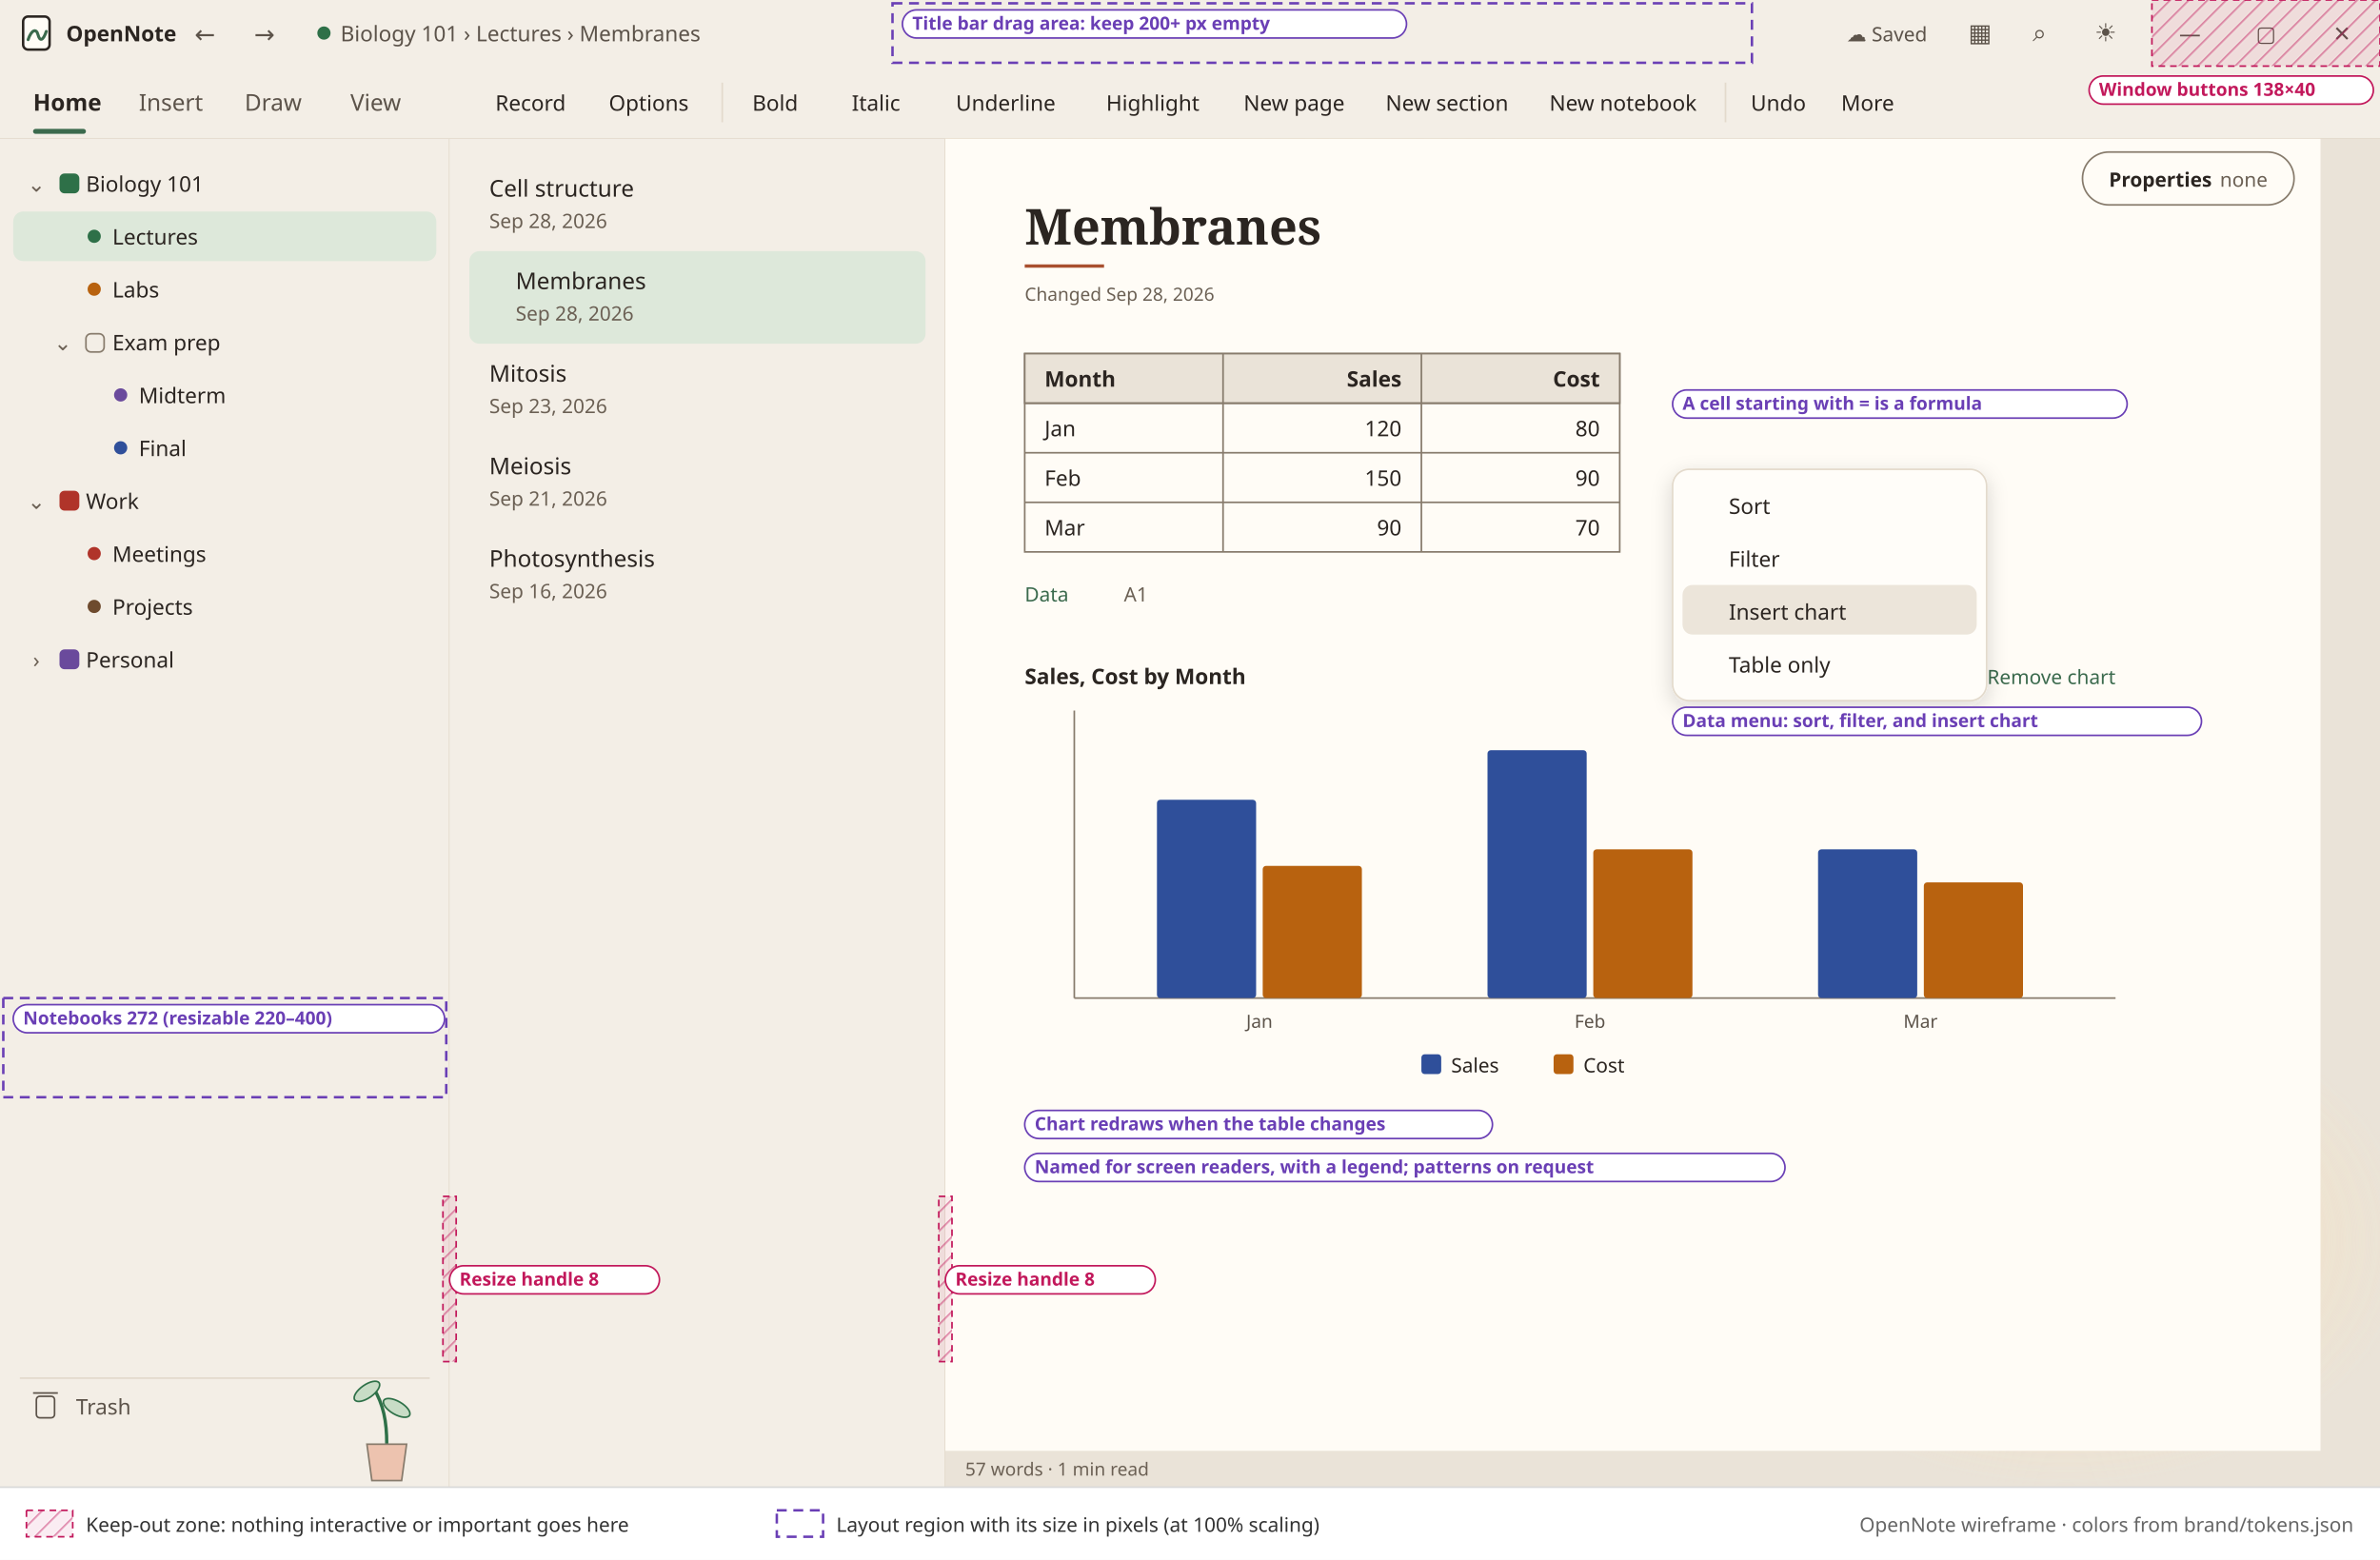
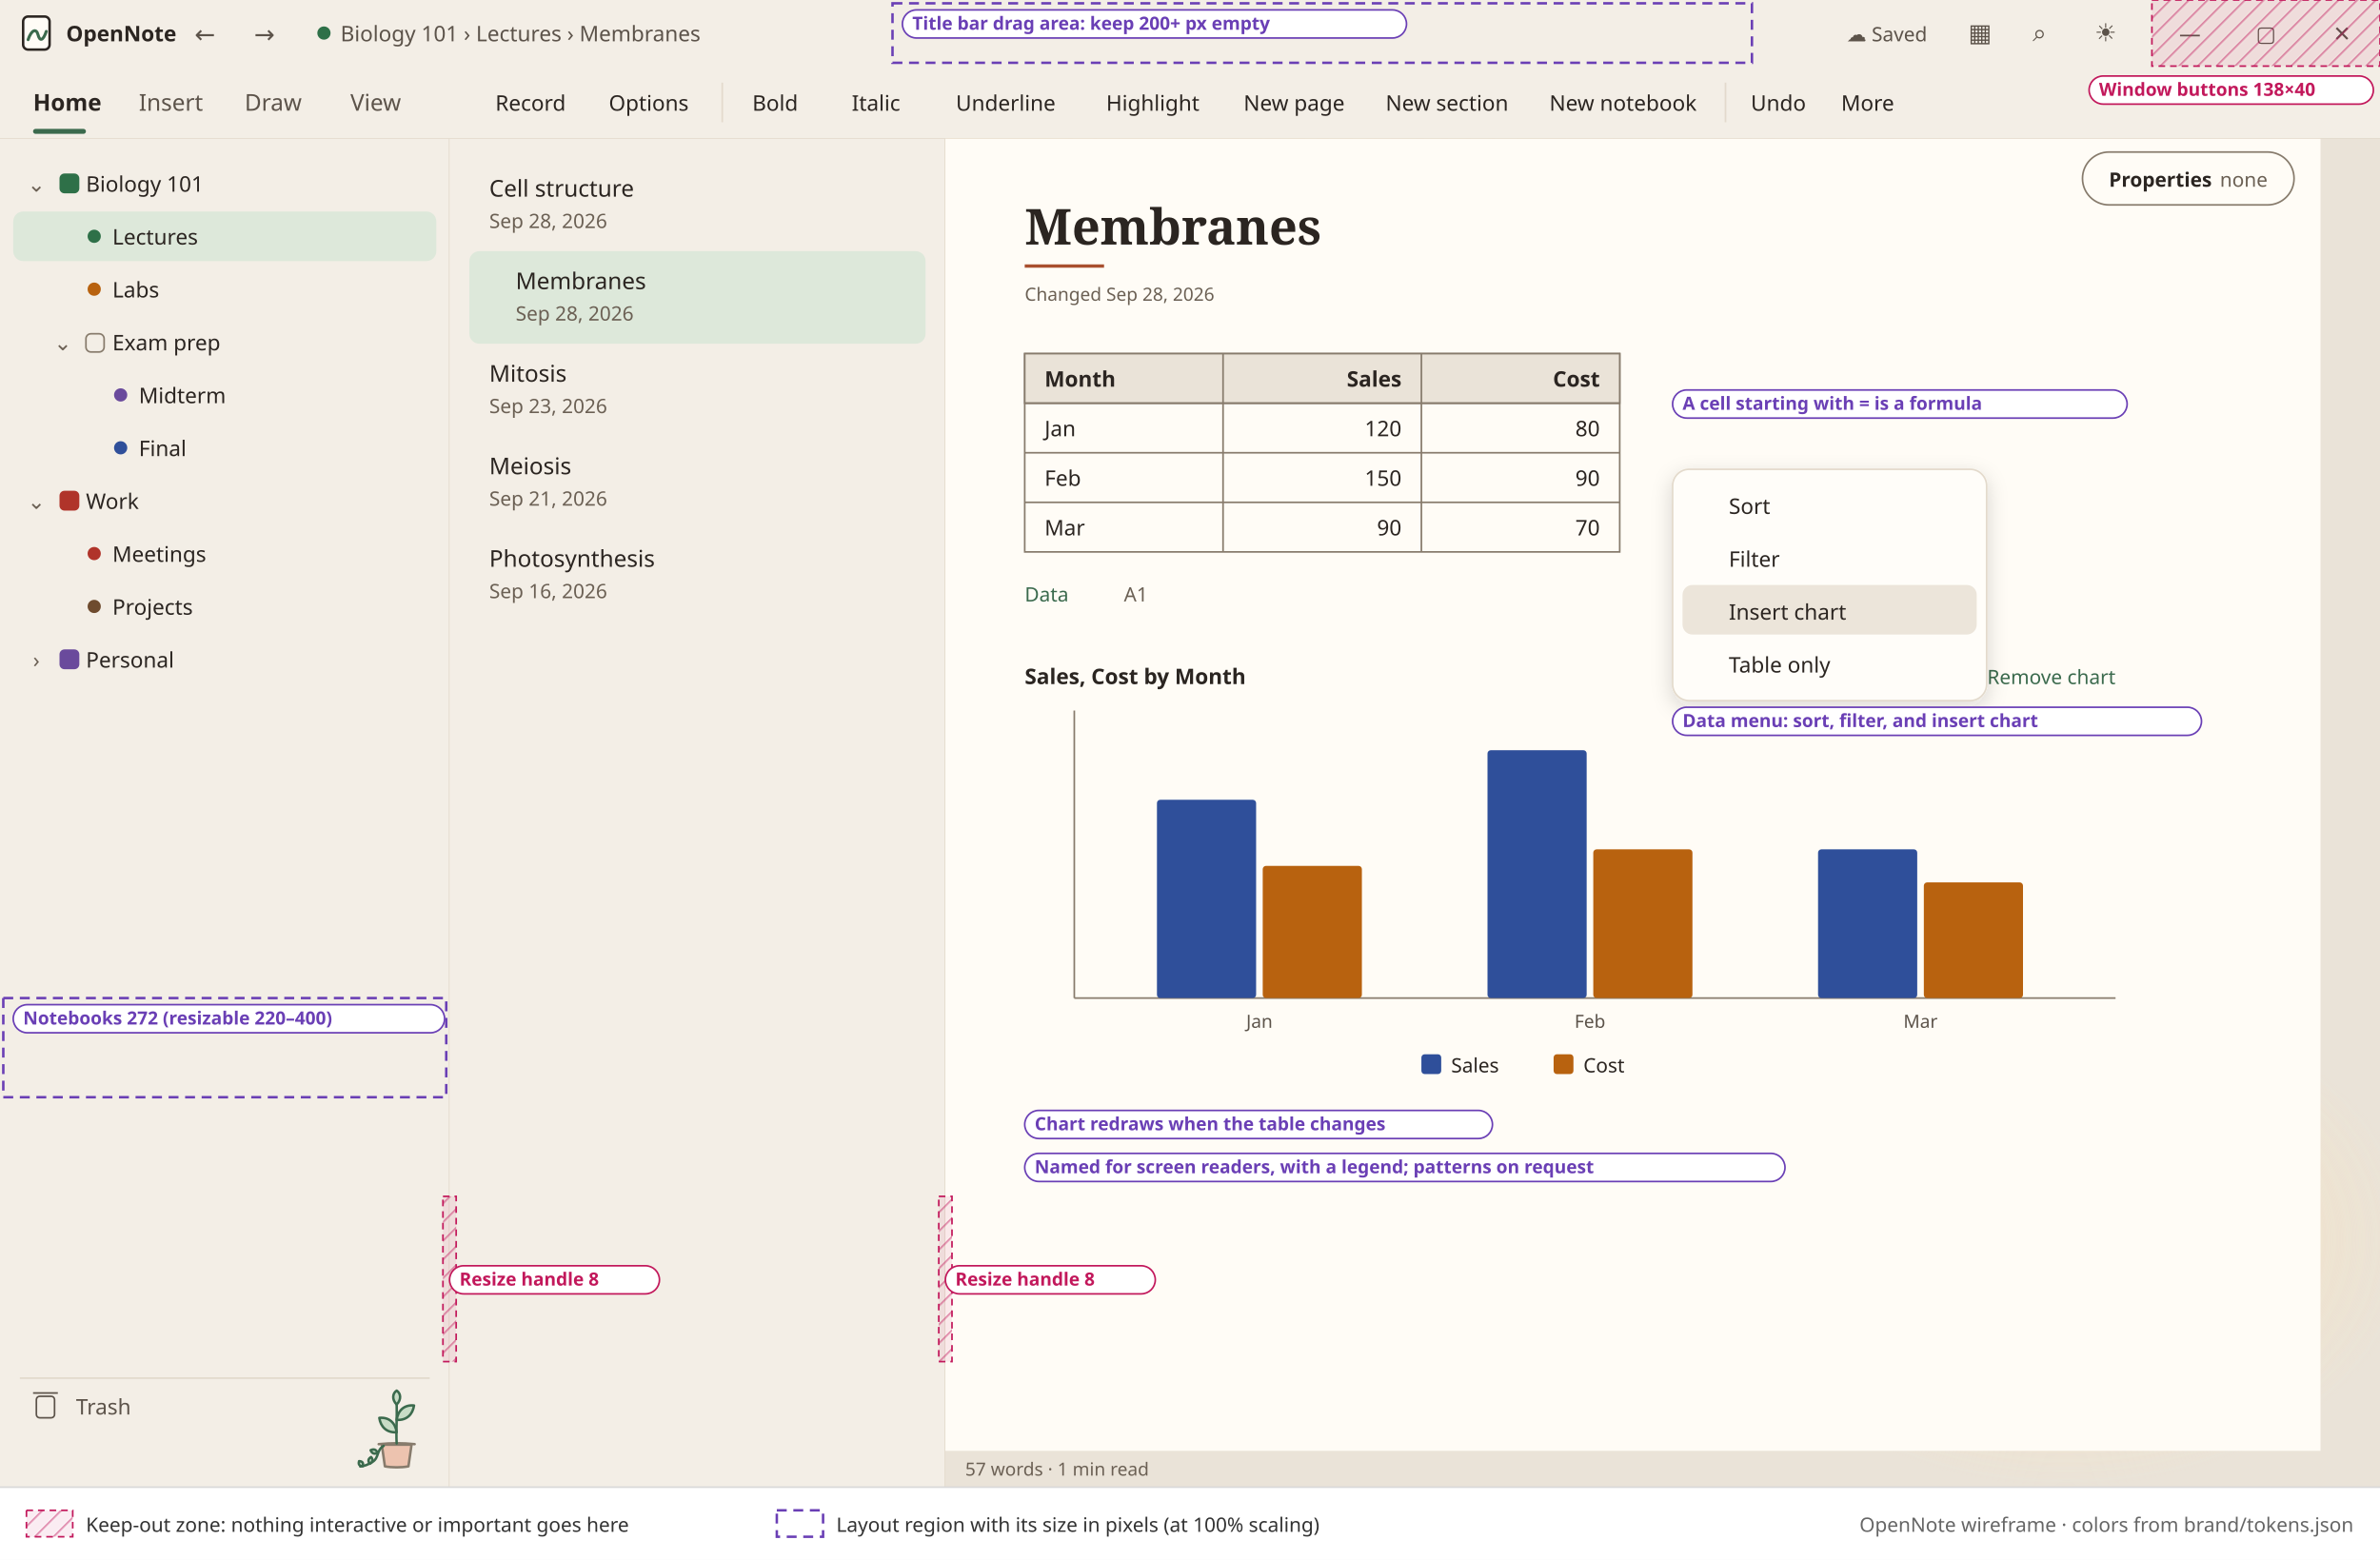
<svg xmlns="http://www.w3.org/2000/svg" viewBox="0 0 1440 944" width="1440" height="944" role="img">
  <defs>
    <pattern id="hatch" width="8" height="8" patternUnits="userSpaceOnUse" patternTransform="rotate(45)">
      <rect width="8" height="8" fill="#C2185B" fill-opacity="0.08" />
      <line x1="0" y1="0" x2="0" y2="8" stroke="#C2185B" stroke-opacity="0.45" stroke-width="2" />
    </pattern>
    <filter id="shadow" x="-10%" y="-10%" width="120%" height="130%">
      <feDropShadow dx="0" dy="4" stdDeviation="6" flood-color="#2B2521" flood-opacity="0.16" />
    </filter>
  </defs>
  <rect x="0" y="0" width="1440" height="900" rx="0" fill="#F3EEE6" />
  <rect x="0" y="0" width="1440" height="40" rx="0" fill="#F3EEE6" />
  <rect x="14" y="10" width="16" height="20" rx="3" fill="#FFFCF6" stroke="#2B2521" stroke-width="1.5" />
  <path d="M17 24c2-6 5-7 6-3s3 4 5-2" fill="none" stroke-linecap="round" stroke-linejoin="round" stroke="#3B6A4D" stroke-width="1.8" />
  <text x="40" y="25" font-size="13" font-weight="600" fill="#2B2521" text-anchor="start" font-family="'Atkinson Hyperlegible Next', 'Segoe UI', system-ui, sans-serif">OpenNote</text>
  <text x="124" y="26" font-size="15" font-weight="400" fill="#5C534A" text-anchor="middle" font-family="'Atkinson Hyperlegible Next', 'Segoe UI', system-ui, sans-serif">←</text>
  <text x="160" y="26" font-size="15" font-weight="400" fill="#5C534A" text-anchor="middle" font-family="'Atkinson Hyperlegible Next', 'Segoe UI', system-ui, sans-serif">→</text>
  <circle cx="196" cy="20" r="4" fill="#2E7048" />
  <text x="206" y="25" font-size="13" font-weight="400" fill="#5C534A" text-anchor="start" font-family="'Atkinson Hyperlegible Next', 'Segoe UI', system-ui, sans-serif">Biology 101 › Lectures › Membranes</text>
  <text x="1166" y="25" font-size="12" font-weight="400" fill="#5C534A" text-anchor="end" font-family="'Atkinson Hyperlegible Next', 'Segoe UI', system-ui, sans-serif">☁ Saved</text>
  <text x="1198" y="25" font-size="15" font-weight="400" fill="#5C534A" text-anchor="middle" font-family="'Atkinson Hyperlegible Next', 'Segoe UI', system-ui, sans-serif">▦</text>
  <text x="1234" y="25" font-size="15" font-weight="400" fill="#5C534A" text-anchor="middle" font-family="'Atkinson Hyperlegible Next', 'Segoe UI', system-ui, sans-serif">⌕</text>
  <text x="1274" y="25" font-size="15" font-weight="400" fill="#5C534A" text-anchor="middle" font-family="'Atkinson Hyperlegible Next', 'Segoe UI', system-ui, sans-serif">☀</text>
  <text x="1325" y="25" font-size="13" font-weight="400" fill="#5C534A" text-anchor="middle" font-family="'Atkinson Hyperlegible Next', 'Segoe UI', system-ui, sans-serif">—</text>
  <text x="1371" y="25" font-size="13" font-weight="400" fill="#5C534A" text-anchor="middle" font-family="'Atkinson Hyperlegible Next', 'Segoe UI', system-ui, sans-serif">▢</text>
  <text x="1417" y="25" font-size="13" font-weight="400" fill="#5C534A" text-anchor="middle" font-family="'Atkinson Hyperlegible Next', 'Segoe UI', system-ui, sans-serif">✕</text>
  <rect x="0" y="40" width="1440" height="44" rx="0" fill="#F3EEE6" />
  <line x1="0" y1="84" x2="1440" y2="84" stroke="#E3DACC" />
  <text x="20" y="67" font-size="14" font-weight="600" fill="#2B2521" text-anchor="start" font-family="'Atkinson Hyperlegible Next', 'Segoe UI', system-ui, sans-serif">Home</text>
  <rect x="20" y="78" width="32" height="3" rx="1.5" fill="#3B6A4D" />
  <text x="84" y="67" font-size="14" font-weight="400" fill="#5C534A" text-anchor="start" font-family="'Atkinson Hyperlegible Next', 'Segoe UI', system-ui, sans-serif">Insert</text>
  <text x="148" y="67" font-size="14" font-weight="400" fill="#5C534A" text-anchor="start" font-family="'Atkinson Hyperlegible Next', 'Segoe UI', system-ui, sans-serif">Draw</text>
  <text x="212" y="67" font-size="14" font-weight="400" fill="#5C534A" text-anchor="start" font-family="'Atkinson Hyperlegible Next', 'Segoe UI', system-ui, sans-serif">View</text>
  <g data-fit="6" data-center="both">
    <rect x="290" y="48" width="62" height="28" rx="8" fill="none" />
    <text x="321" y="67" font-size="13" font-weight="400" fill="#2B2521" text-anchor="middle" font-family="'Atkinson Hyperlegible Next', 'Segoe UI', system-ui, sans-serif">Record</text>
  </g>
  <g data-fit="6" data-center="both">
    <rect x="358" y="48" width="69" height="28" rx="8" fill="none" />
    <text x="392.5" y="67" font-size="13" font-weight="400" fill="#2B2521" text-anchor="middle" font-family="'Atkinson Hyperlegible Next', 'Segoe UI', system-ui, sans-serif">Options</text>
  </g>
  <line x1="437" y1="50" x2="437" y2="74" stroke="#E3DACC" />
  <g data-fit="6" data-center="both">
    <rect x="445" y="48" width="48" height="28" rx="8" fill="none" />
    <text x="469" y="67" font-size="13" font-weight="400" fill="#2B2521" text-anchor="middle" font-family="'Atkinson Hyperlegible Next', 'Segoe UI', system-ui, sans-serif">Bold</text>
  </g>
  <g data-fit="6" data-center="both">
    <rect x="499" y="48" width="62" height="28" rx="8" fill="none" />
    <text x="530" y="67" font-size="13" font-weight="400" fill="#2B2521" text-anchor="middle" font-family="'Atkinson Hyperlegible Next', 'Segoe UI', system-ui, sans-serif">Italic</text>
  </g>
  <g data-fit="6" data-center="both">
    <rect x="567" y="48" width="83" height="28" rx="8" fill="none" />
    <text x="608.5" y="67" font-size="13" font-weight="400" fill="#2B2521" text-anchor="middle" font-family="'Atkinson Hyperlegible Next', 'Segoe UI', system-ui, sans-serif">Underline</text>
  </g>
  <g data-fit="6" data-center="both">
    <rect x="656" y="48" width="83" height="28" rx="8" fill="none" />
    <text x="697.5" y="67" font-size="13" font-weight="400" fill="#2B2521" text-anchor="middle" font-family="'Atkinson Hyperlegible Next', 'Segoe UI', system-ui, sans-serif">Highlight</text>
  </g>
  <g data-fit="6" data-center="both">
    <rect x="745" y="48" width="76" height="28" rx="8" fill="none" />
    <text x="783" y="67" font-size="13" font-weight="400" fill="#2B2521" text-anchor="middle" font-family="'Atkinson Hyperlegible Next', 'Segoe UI', system-ui, sans-serif">New page</text>
  </g>
  <g data-fit="6" data-center="both">
    <rect x="827" y="48" width="97" height="28" rx="8" fill="none" />
    <text x="875.5" y="67" font-size="13" font-weight="400" fill="#2B2521" text-anchor="middle" font-family="'Atkinson Hyperlegible Next', 'Segoe UI', system-ui, sans-serif">New section</text>
  </g>
  <g data-fit="6" data-center="both">
    <rect x="930" y="48" width="104" height="28" rx="8" fill="none" />
    <text x="982" y="67" font-size="13" font-weight="400" fill="#2B2521" text-anchor="middle" font-family="'Atkinson Hyperlegible Next', 'Segoe UI', system-ui, sans-serif">New notebook</text>
  </g>
  <line x1="1044" y1="50" x2="1044" y2="74" stroke="#E3DACC" />
  <g data-fit="6" data-center="both">
    <rect x="1052" y="48" width="48" height="28" rx="8" fill="none" />
    <text x="1076" y="67" font-size="13" font-weight="400" fill="#2B2521" text-anchor="middle" font-family="'Atkinson Hyperlegible Next', 'Segoe UI', system-ui, sans-serif">Undo</text>
  </g>
  <g data-fit="6" data-center="both">
    <rect x="1106" y="48" width="48" height="28" rx="8" fill="none" />
    <text x="1130" y="67" font-size="13" font-weight="400" fill="#2B2521" text-anchor="middle" font-family="'Atkinson Hyperlegible Next', 'Segoe UI', system-ui, sans-serif">More</text>
  </g>
  <rect x="0" y="84" width="272" height="816" rx="0" fill="#F3EEE6" />
  <line x1="272" y1="84" x2="272" y2="900" stroke="#E3DACC" />
  <text x="22" y="116" font-size="13" font-weight="400" fill="#6B6054" text-anchor="middle" font-family="'Atkinson Hyperlegible Next', 'Segoe UI', system-ui, sans-serif">⌄</text>
  <rect x="36" y="105" width="12" height="12" rx="3" fill="#2E7048" />
  <text x="52" y="116" font-size="13" font-weight="400" fill="#2B2521" text-anchor="start" font-family="'Atkinson Hyperlegible Next', 'Segoe UI', system-ui, sans-serif">Biology 101</text>
  <rect x="8" y="128" width="256" height="30" rx="6" fill="#DDE8DA" />
  <circle cx="57" cy="143" r="4" fill="#2E7048" />
  <text x="68" y="148" font-size="13" font-weight="400" fill="#2B2521" text-anchor="start" font-family="'Atkinson Hyperlegible Next', 'Segoe UI', system-ui, sans-serif">Lectures</text>
  <circle cx="57" cy="175" r="4" fill="#B8620F" />
  <text x="68" y="180" font-size="13" font-weight="400" fill="#2B2521" text-anchor="start" font-family="'Atkinson Hyperlegible Next', 'Segoe UI', system-ui, sans-serif">Labs</text>
  <text x="38" y="212" font-size="13" font-weight="400" fill="#6B6054" text-anchor="middle" font-family="'Atkinson Hyperlegible Next', 'Segoe UI', system-ui, sans-serif">⌄</text>
  <rect x="52" y="202" width="11" height="11" rx="3" fill="none" stroke="#877B6C" stroke-width="1" />
  <text x="68" y="212" font-size="13" font-weight="400" fill="#2B2521" text-anchor="start" font-family="'Atkinson Hyperlegible Next', 'Segoe UI', system-ui, sans-serif">Exam prep</text>
  <circle cx="73" cy="239" r="4" fill="#6A4A9C" />
  <text x="84" y="244" font-size="13" font-weight="400" fill="#2B2521" text-anchor="start" font-family="'Atkinson Hyperlegible Next', 'Segoe UI', system-ui, sans-serif">Midterm</text>
  <circle cx="73" cy="271" r="4" fill="#2F4F9A" />
  <text x="84" y="276" font-size="13" font-weight="400" fill="#2B2521" text-anchor="start" font-family="'Atkinson Hyperlegible Next', 'Segoe UI', system-ui, sans-serif">Final</text>
  <text x="22" y="308" font-size="13" font-weight="400" fill="#6B6054" text-anchor="middle" font-family="'Atkinson Hyperlegible Next', 'Segoe UI', system-ui, sans-serif">⌄</text>
  <rect x="36" y="297" width="12" height="12" rx="3" fill="#B0342A" />
  <text x="52" y="308" font-size="13" font-weight="400" fill="#2B2521" text-anchor="start" font-family="'Atkinson Hyperlegible Next', 'Segoe UI', system-ui, sans-serif">Work</text>
  <circle cx="57" cy="335" r="4" fill="#B0342A" />
  <text x="68" y="340" font-size="13" font-weight="400" fill="#2B2521" text-anchor="start" font-family="'Atkinson Hyperlegible Next', 'Segoe UI', system-ui, sans-serif">Meetings</text>
  <circle cx="57" cy="367" r="4" fill="#6E4B2E" />
  <text x="68" y="372" font-size="13" font-weight="400" fill="#2B2521" text-anchor="start" font-family="'Atkinson Hyperlegible Next', 'Segoe UI', system-ui, sans-serif">Projects</text>
  <text x="22" y="404" font-size="13" font-weight="400" fill="#6B6054" text-anchor="middle" font-family="'Atkinson Hyperlegible Next', 'Segoe UI', system-ui, sans-serif">›</text>
  <rect x="36" y="393" width="12" height="12" rx="3" fill="#6A4A9C" />
  <text x="52" y="404" font-size="13" font-weight="400" fill="#2B2521" text-anchor="start" font-family="'Atkinson Hyperlegible Next', 'Segoe UI', system-ui, sans-serif">Personal</text>
  <line x1="12" y1="834" x2="260" y2="834" stroke="#E3DACC" />
  <rect x="22" y="845" width="11" height="13" rx="2" fill="none" stroke="#5C534A" stroke-width="1" />
  <line x1="20" y1="843" x2="35" y2="843" stroke="#5C534A" />
  <text x="46" y="856" font-size="13" font-weight="400" fill="#5C534A" text-anchor="start" font-family="'Atkinson Hyperlegible Next', 'Segoe UI', system-ui, sans-serif">Trash</text>
-   <path d="M234 874c0-14-2-24-8-34" fill="none" stroke-linecap="round" stroke-linejoin="round" stroke="#2E7048" stroke-width="2" />
-   <ellipse cx="222" cy="842" rx="9" ry="4" transform="rotate(-35 222 842)" fill="#C8DCC6" stroke="#2E7048" />
-   <ellipse cx="240" cy="852" rx="9" ry="4" transform="rotate(30 240 852)" fill="#C8DCC6" stroke="#2E7048" />
-   <path d="M222 874h24l-3 22h-18z" fill="#EDC3AF" stroke="#877B6C" />
+   <g data-part="plant-pot" fill="none" stroke="#877B6C" stroke-linecap="round" stroke-linejoin="round">
+     <g data-part="plant" transform="translate(216 840.5063) scale(0.75)" stroke-width="2">
+       <path d="M20 45H44L41.5 62.5C36 63.6 28 63.6 22.5 62.5Z" fill="#EDC3AF" data-part="pot" />
+       <path d="M17.5 44.6C28 43.6 37 43.6 46.5 44.6" />
+       <path d="M32 44C31.4 34 32.4 23 32 12" stroke="#3B6A4D" />
+       <path d="M21.5 46C15.5 49.5 18 55.6 12.4 59 9 61 6 62.4 2.6 62.6" stroke="#3B6A4D" />
+       <path d="M32 35C24 35.6 19 30.6 18 23.4 26 22.6 31 27.6 32 35Z" fill="#C8DCC6" stroke="#3B6A4D" />
+       <path d="M32 25C40 25.6 45 20.6 46 13.4 38 12.6 33 17.6 32 25Z" fill="#C8DCC6" stroke="#3B6A4D" />
+       <path d="M32 12.6C28 8.6 28.6 3.6 32 1.4 35.4 3.6 36 8.6 32 12.6Z" fill="#C8DCC6" stroke="#3B6A4D" />
+       <path d="M16.6 51.6Q14.9 47.6 11 49.5Q12.7 53.6 16.6 51.6Z" fill="#C8DCC6" stroke="#3B6A4D" />
+       <path d="M10.4 60.4Q14 58.2 11.4 55Q7.7 57.1 10.4 60.4Z" fill="#C8DCC6" stroke="#3B6A4D" />
+       <path d="M4.6 62.4Q5.8 58.5 1.7 58.3Q0.5 62.2 4.6 62.4Z" fill="#C8DCC6" stroke="#3B6A4D" />
+     </g>
+   </g>
  <rect x="272" y="84" width="300" height="816" rx="0" fill="#F3EEE6" />
  <line x1="572" y1="84" x2="572" y2="900" stroke="#E3DACC" />
  <text x="296" y="119" font-size="14" font-weight="500" fill="#2B2521" text-anchor="start" font-family="'Atkinson Hyperlegible Next', 'Segoe UI', system-ui, sans-serif">Cell structure</text>
  <text x="296" y="138" font-size="12" font-weight="400" fill="#6B6054" text-anchor="start" font-family="'Atkinson Hyperlegible Next', 'Segoe UI', system-ui, sans-serif">Sep 28, 2026</text>
  <rect x="284" y="152" width="276" height="56" rx="6" fill="#DDE8DA" />
  <text x="312" y="175" font-size="14" font-weight="500" fill="#2B2521" text-anchor="start" font-family="'Atkinson Hyperlegible Next', 'Segoe UI', system-ui, sans-serif">Membranes</text>
  <text x="312" y="194" font-size="12" font-weight="400" fill="#6B6054" text-anchor="start" font-family="'Atkinson Hyperlegible Next', 'Segoe UI', system-ui, sans-serif">Sep 28, 2026</text>
  <text x="296" y="231" font-size="14" font-weight="500" fill="#2B2521" text-anchor="start" font-family="'Atkinson Hyperlegible Next', 'Segoe UI', system-ui, sans-serif">Mitosis</text>
  <text x="296" y="250" font-size="12" font-weight="400" fill="#6B6054" text-anchor="start" font-family="'Atkinson Hyperlegible Next', 'Segoe UI', system-ui, sans-serif">Sep 23, 2026</text>
  <text x="296" y="287" font-size="14" font-weight="500" fill="#2B2521" text-anchor="start" font-family="'Atkinson Hyperlegible Next', 'Segoe UI', system-ui, sans-serif">Meiosis</text>
  <text x="296" y="306" font-size="12" font-weight="400" fill="#6B6054" text-anchor="start" font-family="'Atkinson Hyperlegible Next', 'Segoe UI', system-ui, sans-serif">Sep 21, 2026</text>
  <text x="296" y="343" font-size="14" font-weight="500" fill="#2B2521" text-anchor="start" font-family="'Atkinson Hyperlegible Next', 'Segoe UI', system-ui, sans-serif">Photosynthesis</text>
  <text x="296" y="362" font-size="12" font-weight="400" fill="#6B6054" text-anchor="start" font-family="'Atkinson Hyperlegible Next', 'Segoe UI', system-ui, sans-serif">Sep 16, 2026</text>
  <defs>
    <radialGradient id="ambient17" cx="0" cy="0" r="1" gradientUnits="userSpaceOnUse" gradientTransform="translate(572 84) scale(608 653)">
      <stop offset="0" stop-color="#FFF0D4" />
      <stop offset="1" stop-color="#FFF0D4" stop-opacity="0" />
    </radialGradient>
    <radialGradient id="ambient17p">
      <stop offset="0" stop-color="#FCE4B8" />
      <stop offset="1" stop-color="#FCE4B8" stop-opacity="0" />
    </radialGradient>
  </defs>
  <rect x="572" y="84" width="868" height="816" rx="0" fill="#EAE3D8" />
  <rect x="572" y="84" width="868" height="816" fill="url(#ambient17)" />
  <ellipse cx="1250" cy="750" rx="210" ry="150" fill="url(#ambient17p)" opacity="0.9" />
  <rect x="572" y="84" width="832" height="794" rx="0" fill="#FFFCF6" />
  <text x="584" y="893" font-size="11" font-weight="400" fill="#6B6054" text-anchor="start" font-family="'Atkinson Hyperlegible Next', 'Segoe UI', system-ui, sans-serif">57 words · 1 min read</text>
  <rect x="1260" y="92" width="128" height="32" rx="16" fill="#FFFCF6" stroke="#877B6C" stroke-width="1" />
  <text x="1276" y="113" font-size="12" font-weight="600" fill="#2B2521" text-anchor="start" font-family="'Atkinson Hyperlegible Next', 'Segoe UI', system-ui, sans-serif">Properties</text>
  <text x="1372" y="113" font-size="12" font-weight="400" fill="#6B6054" text-anchor="end" font-family="'Atkinson Hyperlegible Next', 'Segoe UI', system-ui, sans-serif">none</text>
  <text x="620" y="148" font-size="30" font-weight="700" fill="#2B2521" text-anchor="start" font-family="Literata, Cambria, Georgia, serif">Membranes</text>
  <rect x="620" y="160" width="48" height="2" rx="0" fill="#A9502F" />
  <text x="620" y="182" font-size="11" font-weight="400" fill="#6B6054" text-anchor="start" font-family="'Atkinson Hyperlegible Next', 'Segoe UI', system-ui, sans-serif">Changed Sep 28, 2026</text>
  <rect x="620" y="214" width="360" height="120" rx="0" fill="#FFFCF6" stroke="#877B6C" stroke-width="1" />
  <rect x="620" y="214" width="360" height="30" rx="0" fill="#EAE3D8" stroke="#877B6C" stroke-width="1" />
  <text x="632" y="234" font-size="13" font-weight="700" fill="#2B2521" text-anchor="start" font-family="'Atkinson Hyperlegible Next', 'Segoe UI', system-ui, sans-serif">Month</text>
  <text x="848" y="234" font-size="13" font-weight="700" fill="#2B2521" text-anchor="end" font-family="'Atkinson Hyperlegible Next', 'Segoe UI', system-ui, sans-serif">Sales</text>
  <text x="968" y="234" font-size="13" font-weight="700" fill="#2B2521" text-anchor="end" font-family="'Atkinson Hyperlegible Next', 'Segoe UI', system-ui, sans-serif">Cost</text>
  <line x1="620" y1="244" x2="980" y2="244" stroke="#877B6C" />
  <text x="632" y="264" font-size="13" font-weight="400" fill="#2B2521" text-anchor="start" font-family="'Atkinson Hyperlegible Next', 'Segoe UI', system-ui, sans-serif">Jan</text>
  <text x="848" y="264" font-size="13" font-weight="400" fill="#2B2521" text-anchor="end" font-family="'Atkinson Hyperlegible Next', 'Segoe UI', system-ui, sans-serif">120</text>
  <text x="968" y="264" font-size="13" font-weight="400" fill="#2B2521" text-anchor="end" font-family="'Atkinson Hyperlegible Next', 'Segoe UI', system-ui, sans-serif">80</text>
  <line x1="620" y1="274" x2="980" y2="274" stroke="#877B6C" />
  <text x="632" y="294" font-size="13" font-weight="400" fill="#2B2521" text-anchor="start" font-family="'Atkinson Hyperlegible Next', 'Segoe UI', system-ui, sans-serif">Feb</text>
  <text x="848" y="294" font-size="13" font-weight="400" fill="#2B2521" text-anchor="end" font-family="'Atkinson Hyperlegible Next', 'Segoe UI', system-ui, sans-serif">150</text>
  <text x="968" y="294" font-size="13" font-weight="400" fill="#2B2521" text-anchor="end" font-family="'Atkinson Hyperlegible Next', 'Segoe UI', system-ui, sans-serif">90</text>
  <line x1="620" y1="304" x2="980" y2="304" stroke="#877B6C" />
  <text x="632" y="324" font-size="13" font-weight="400" fill="#2B2521" text-anchor="start" font-family="'Atkinson Hyperlegible Next', 'Segoe UI', system-ui, sans-serif">Mar</text>
  <text x="848" y="324" font-size="13" font-weight="400" fill="#2B2521" text-anchor="end" font-family="'Atkinson Hyperlegible Next', 'Segoe UI', system-ui, sans-serif">90</text>
  <text x="968" y="324" font-size="13" font-weight="400" fill="#2B2521" text-anchor="end" font-family="'Atkinson Hyperlegible Next', 'Segoe UI', system-ui, sans-serif">70</text>
  <line x1="740" y1="214" x2="740" y2="334" stroke="#877B6C" />
  <line x1="860" y1="214" x2="860" y2="334" stroke="#877B6C" />
  <text x="620" y="364" font-size="12" font-weight="400" fill="#3B6A4D" text-anchor="start" font-family="'Atkinson Hyperlegible Next', 'Segoe UI', system-ui, sans-serif">Data</text>
  <text x="680" y="364" font-size="12" font-weight="400" fill="#6B6054" text-anchor="start" font-family="'Atkinson Hyperlegible Next', 'Segoe UI', system-ui, sans-serif">A1</text>
  <text x="620" y="414" font-size="13" font-weight="600" fill="#2B2521" text-anchor="start" font-family="'Atkinson Hyperlegible Next', 'Segoe UI', system-ui, sans-serif">Sales, Cost by Month</text>
  <text x="1180" y="414" font-size="12" font-weight="400" fill="#3B6A4D" text-anchor="end" font-family="'Atkinson Hyperlegible Next', 'Segoe UI', system-ui, sans-serif">Chart options</text>
  <text x="1280" y="414" font-size="12" font-weight="400" fill="#3B6A4D" text-anchor="end" font-family="'Atkinson Hyperlegible Next', 'Segoe UI', system-ui, sans-serif">Remove chart</text>
  <line x1="650" y1="430" x2="650" y2="604" stroke="#877B6C" />
  <line x1="650" y1="604" x2="1280" y2="604" stroke="#877B6C" />
  <rect x="700" y="484" width="60" height="120" rx="2" fill="#2F4F9A" />
  <rect x="764" y="524" width="60" height="80" rx="2" fill="#B8620F" />
  <text x="762" y="622" font-size="11" font-weight="400" fill="#5C534A" text-anchor="middle" font-family="'Atkinson Hyperlegible Next', 'Segoe UI', system-ui, sans-serif">Jan</text>
  <rect x="900" y="454" width="60" height="150" rx="2" fill="#2F4F9A" />
  <rect x="964" y="514" width="60" height="90" rx="2" fill="#B8620F" />
  <text x="962" y="622" font-size="11" font-weight="400" fill="#5C534A" text-anchor="middle" font-family="'Atkinson Hyperlegible Next', 'Segoe UI', system-ui, sans-serif">Feb</text>
  <rect x="1100" y="514" width="60" height="90" rx="2" fill="#2F4F9A" />
  <rect x="1164" y="534" width="60" height="70" rx="2" fill="#B8620F" />
  <text x="1162" y="622" font-size="11" font-weight="400" fill="#5C534A" text-anchor="middle" font-family="'Atkinson Hyperlegible Next', 'Segoe UI', system-ui, sans-serif">Mar</text>
  <rect x="860" y="638" width="12" height="12" rx="2" fill="#2F4F9A" />
  <text x="878" y="649" font-size="12" font-weight="400" fill="#2B2521" text-anchor="start" font-family="'Atkinson Hyperlegible Next', 'Segoe UI', system-ui, sans-serif">Sales</text>
  <rect x="940" y="638" width="12" height="12" rx="2" fill="#B8620F" />
  <text x="958" y="649" font-size="12" font-weight="400" fill="#2B2521" text-anchor="start" font-family="'Atkinson Hyperlegible Next', 'Segoe UI', system-ui, sans-serif">Cost</text>
  <rect x="1012" y="284" width="190" height="140" rx="10" fill="#FFFDF9" stroke="#E3DACC" stroke-width="1" filter="url(#shadow)" />
  <text x="1046" y="311" font-size="13" font-weight="400" fill="#2B2521" text-anchor="start" font-family="'Atkinson Hyperlegible Next', 'Segoe UI', system-ui, sans-serif">Sort</text>
  <text x="1046" y="343" font-size="13" font-weight="400" fill="#2B2521" text-anchor="start" font-family="'Atkinson Hyperlegible Next', 'Segoe UI', system-ui, sans-serif">Filter</text>
  <rect x="1018" y="354" width="178" height="30" rx="6" fill="#ECE5DA" />
  <text x="1046" y="375" font-size="13" font-weight="400" fill="#2B2521" text-anchor="start" font-family="'Atkinson Hyperlegible Next', 'Segoe UI', system-ui, sans-serif">Insert chart</text>
  <text x="1046" y="407" font-size="13" font-weight="400" fill="#2B2521" text-anchor="start" font-family="'Atkinson Hyperlegible Next', 'Segoe UI', system-ui, sans-serif">Table only</text>
  <g pointer-events="none">
    <rect x="1302" y="0" width="138" height="40" rx="0" fill="url(#hatch)" stroke="#C2185B" stroke-width="1" stroke-dasharray="4 3" />
  </g>
  <g data-fit="4" pointer-events="none">
    <rect x="1264" y="46" width="172" height="17" rx="8.5" fill="#FFFFFF" stroke="#C2185B" stroke-width="1" />
    <text x="1270" y="58" font-size="11" font-weight="600" fill="#C2185B" text-anchor="start" font-family="'Atkinson Hyperlegible Next', 'Segoe UI', system-ui, sans-serif">Window buttons 138×40</text>
  </g>
  <g pointer-events="none">
    <rect x="540" y="2" width="520" height="36" rx="0" fill="none" stroke="#6A3FB5" stroke-width="1.5" stroke-dasharray="6 4" />
  </g>
  <g data-fit="4" pointer-events="none">
    <rect x="546" y="6" width="305" height="17" rx="8.5" fill="#FFFFFF" stroke="#6A3FB5" stroke-width="1" />
    <text x="552" y="18" font-size="11" font-weight="600" fill="#6A3FB5" text-anchor="start" font-family="'Atkinson Hyperlegible Next', 'Segoe UI', system-ui, sans-serif">Title bar drag area: keep 200+ px empty</text>
  </g>
  <g pointer-events="none">
    <rect x="2" y="604" width="268" height="60" rx="0" fill="none" stroke="#6A3FB5" stroke-width="1.5" stroke-dasharray="6 4" />
  </g>
  <g data-fit="4" pointer-events="none">
    <rect x="8" y="608" width="261" height="17" rx="8.5" fill="#FFFFFF" stroke="#6A3FB5" stroke-width="1" />
    <text x="14" y="620" font-size="11" font-weight="600" fill="#6A3FB5" text-anchor="start" font-family="'Atkinson Hyperlegible Next', 'Segoe UI', system-ui, sans-serif">Notebooks 272 (resizable 220–400)</text>
  </g>
  <g pointer-events="none">
    <rect x="268" y="724" width="8" height="100" rx="0" fill="url(#hatch)" stroke="#C2185B" stroke-width="1" stroke-dasharray="4 3" />
  </g>
  <g data-fit="4" pointer-events="none">
    <rect x="272" y="766" width="127" height="17" rx="8.5" fill="#FFFFFF" stroke="#C2185B" stroke-width="1" />
    <text x="278" y="778" font-size="11" font-weight="600" fill="#C2185B" text-anchor="start" font-family="'Atkinson Hyperlegible Next', 'Segoe UI', system-ui, sans-serif">Resize handle 8</text>
  </g>
  <g pointer-events="none">
    <rect x="568" y="724" width="8" height="100" rx="0" fill="url(#hatch)" stroke="#C2185B" stroke-width="1" stroke-dasharray="4 3" />
  </g>
  <g data-fit="4" pointer-events="none">
    <rect x="572" y="766" width="127" height="17" rx="8.5" fill="#FFFFFF" stroke="#C2185B" stroke-width="1" />
    <text x="578" y="778" font-size="11" font-weight="600" fill="#C2185B" text-anchor="start" font-family="'Atkinson Hyperlegible Next', 'Segoe UI', system-ui, sans-serif">Resize handle 8</text>
  </g>
  <g data-fit="4" pointer-events="none">
    <rect x="1012" y="236" width="275" height="17" rx="8.5" fill="#FFFFFF" stroke="#6A3FB5" stroke-width="1" />
    <text x="1018" y="248" font-size="11" font-weight="600" fill="#6A3FB5" text-anchor="start" font-family="'Atkinson Hyperlegible Next', 'Segoe UI', system-ui, sans-serif">A cell starting with = is a formula</text>
  </g>
  <g data-fit="4" pointer-events="none">
    <rect x="1012" y="428" width="320" height="17" rx="8.5" fill="#FFFFFF" stroke="#6A3FB5" stroke-width="1" />
    <text x="1018" y="440" font-size="11" font-weight="600" fill="#6A3FB5" text-anchor="start" font-family="'Atkinson Hyperlegible Next', 'Segoe UI', system-ui, sans-serif">Data menu: sort, filter, and insert chart</text>
  </g>
  <g data-fit="4" pointer-events="none">
    <rect x="620" y="672" width="283" height="17" rx="8.5" fill="#FFFFFF" stroke="#6A3FB5" stroke-width="1" />
    <text x="626" y="684" font-size="11" font-weight="600" fill="#6A3FB5" text-anchor="start" font-family="'Atkinson Hyperlegible Next', 'Segoe UI', system-ui, sans-serif">Chart redraws when the table changes</text>
  </g>
  <g data-fit="4" pointer-events="none">
    <rect x="620" y="698" width="460" height="17" rx="8.5" fill="#FFFFFF" stroke="#6A3FB5" stroke-width="1" />
    <text x="626" y="710" font-size="11" font-weight="600" fill="#6A3FB5" text-anchor="start" font-family="'Atkinson Hyperlegible Next', 'Segoe UI', system-ui, sans-serif">Named for screen readers, with a legend; patterns on request</text>
  </g>
  <rect x="0" y="900" width="1440" height="44" rx="0" fill="#FFFFFF" />
  <line x1="0" y1="900" x2="1440" y2="900" stroke="#D9D9D9" />
  <rect x="16" y="914" width="28" height="16" rx="0" fill="url(#hatch)" stroke="#C2185B" stroke-width="1" stroke-dasharray="4 3" />
  <text x="52" y="927" font-size="12" font-weight="400" fill="#333" text-anchor="start" font-family="'Atkinson Hyperlegible Next', 'Segoe UI', system-ui, sans-serif">Keep-out zone: nothing interactive or important goes here</text>
  <rect x="470" y="914" width="28" height="16" rx="0" fill="none" stroke="#6A3FB5" stroke-width="1.5" stroke-dasharray="6 4" />
  <text x="506" y="927" font-size="12" font-weight="400" fill="#333" text-anchor="start" font-family="'Atkinson Hyperlegible Next', 'Segoe UI', system-ui, sans-serif">Layout region with its size in pixels (at 100% scaling)</text>
  <text x="1424" y="927" font-size="12" font-weight="400" fill="#666" text-anchor="end" font-family="'Atkinson Hyperlegible Next', 'Segoe UI', system-ui, sans-serif">OpenNote wireframe · colors from brand/tokens.json</text>
</svg>
